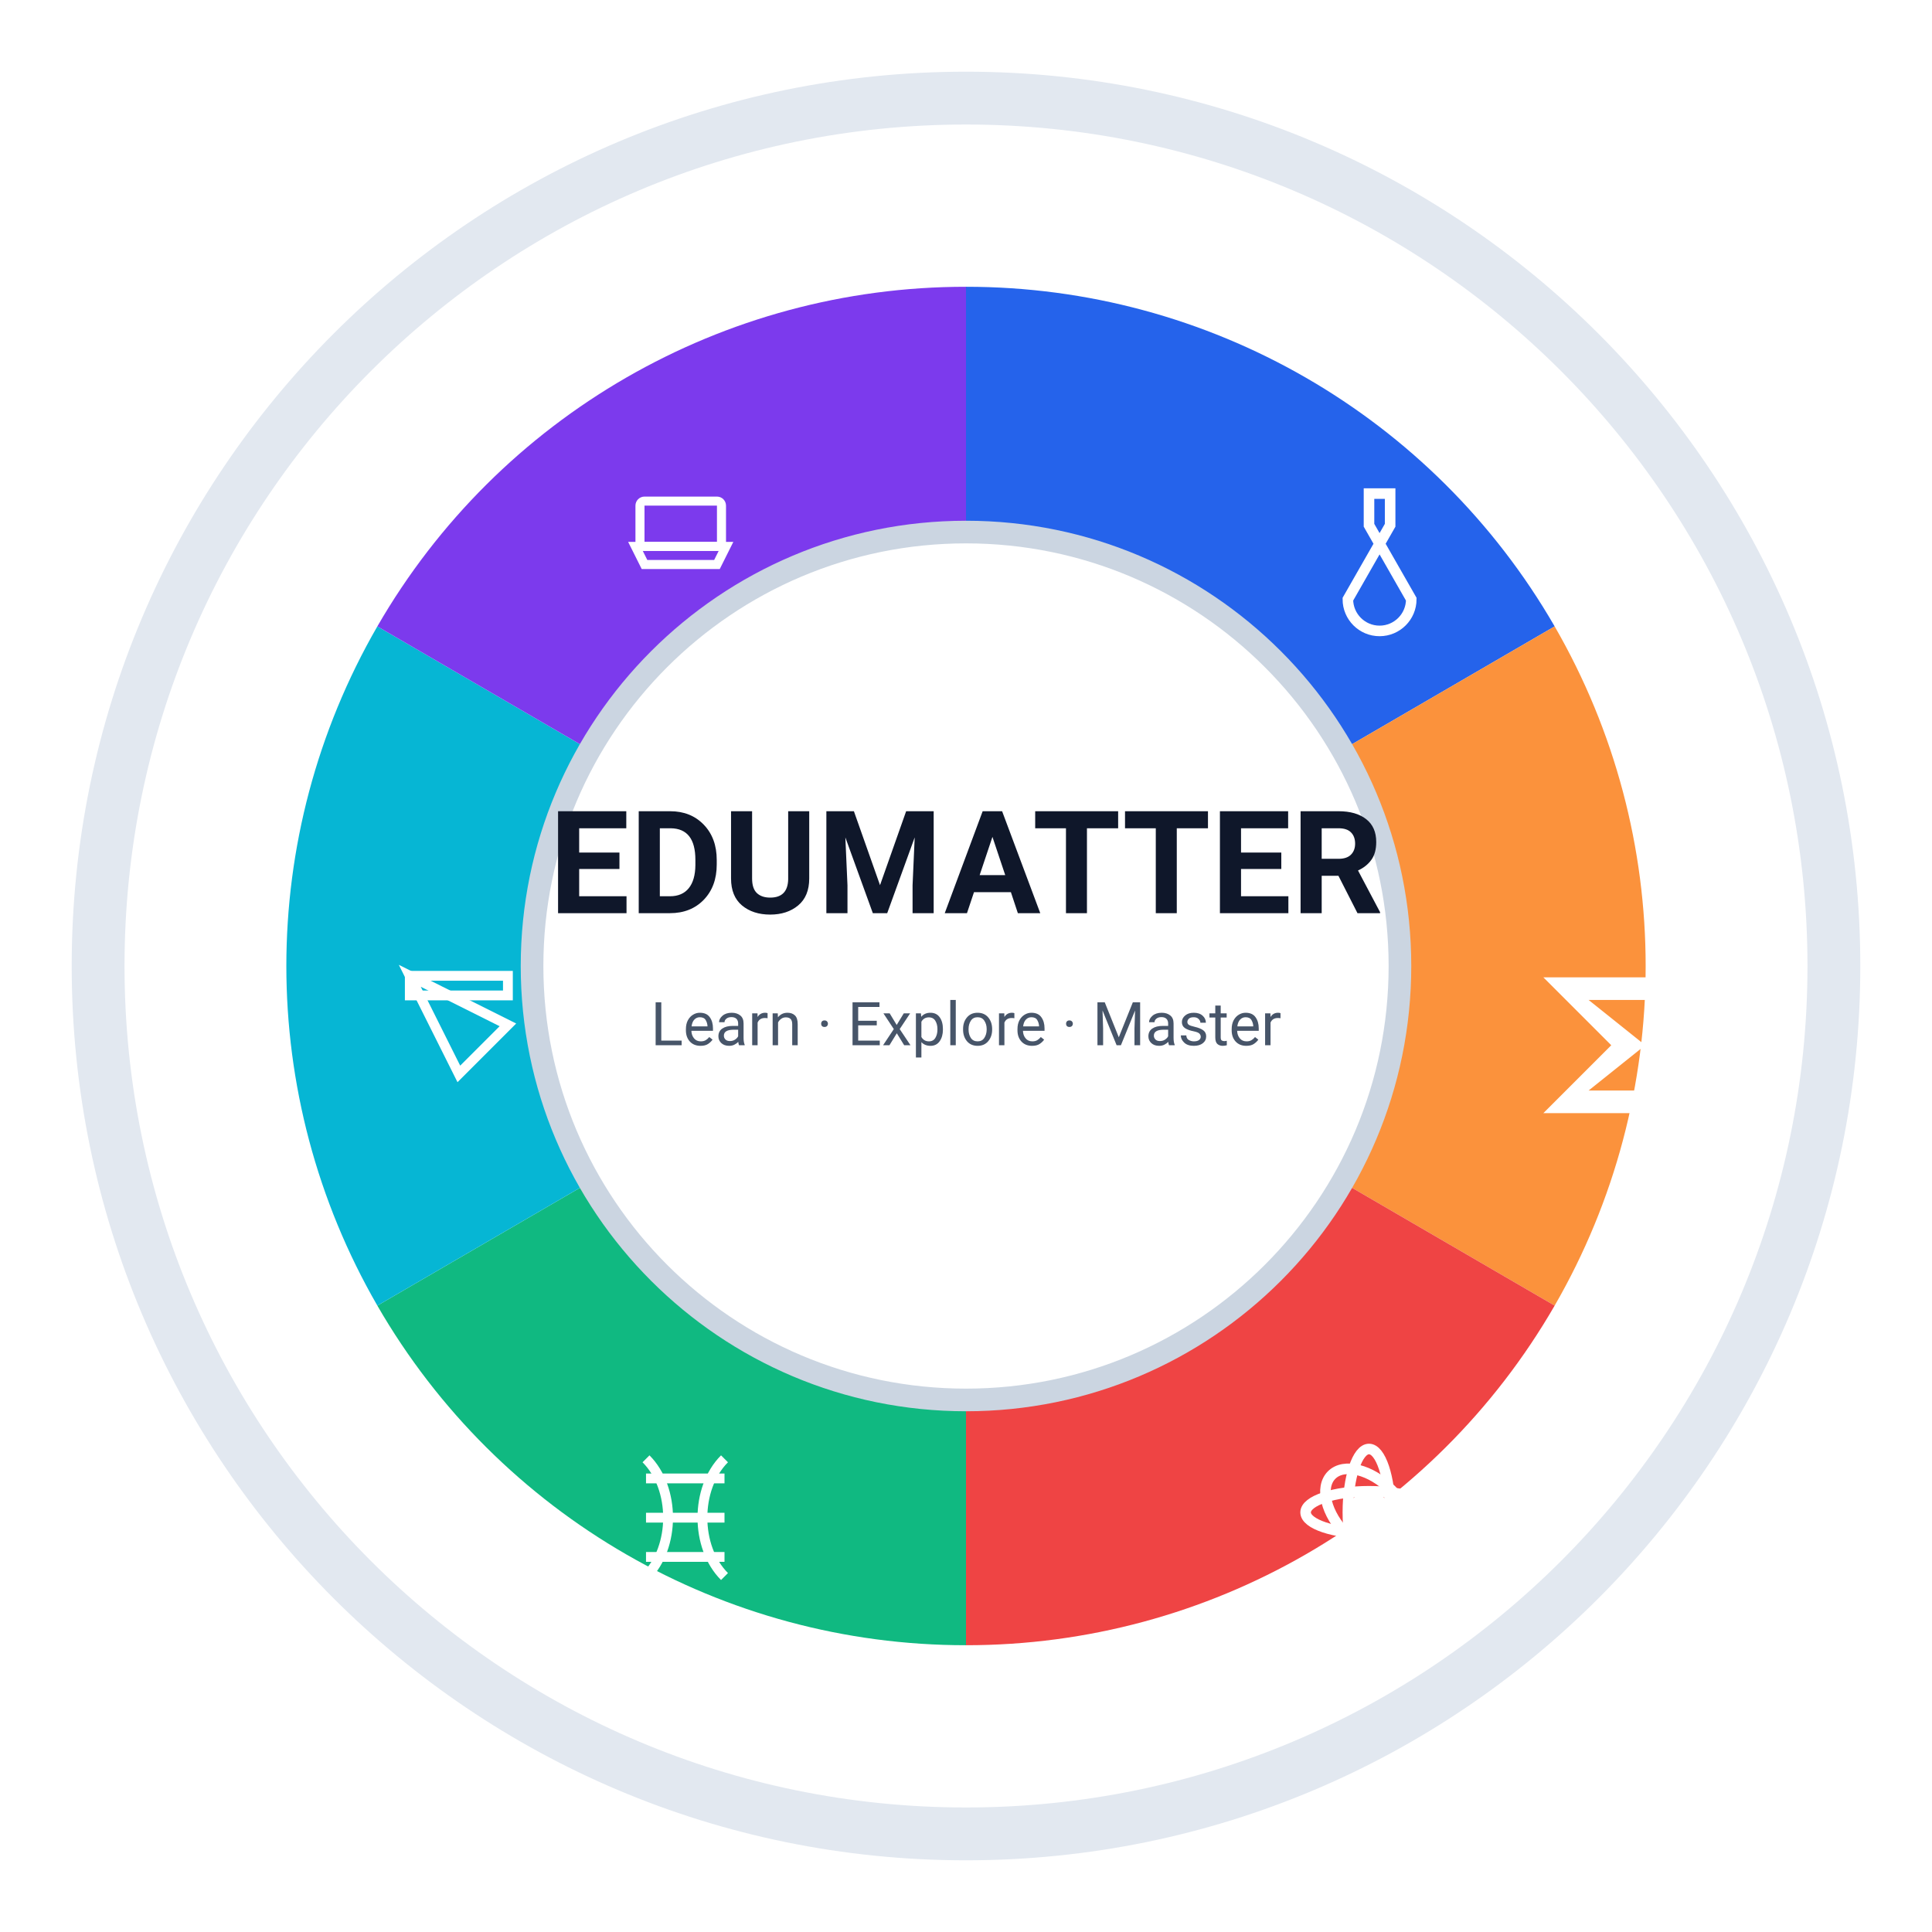
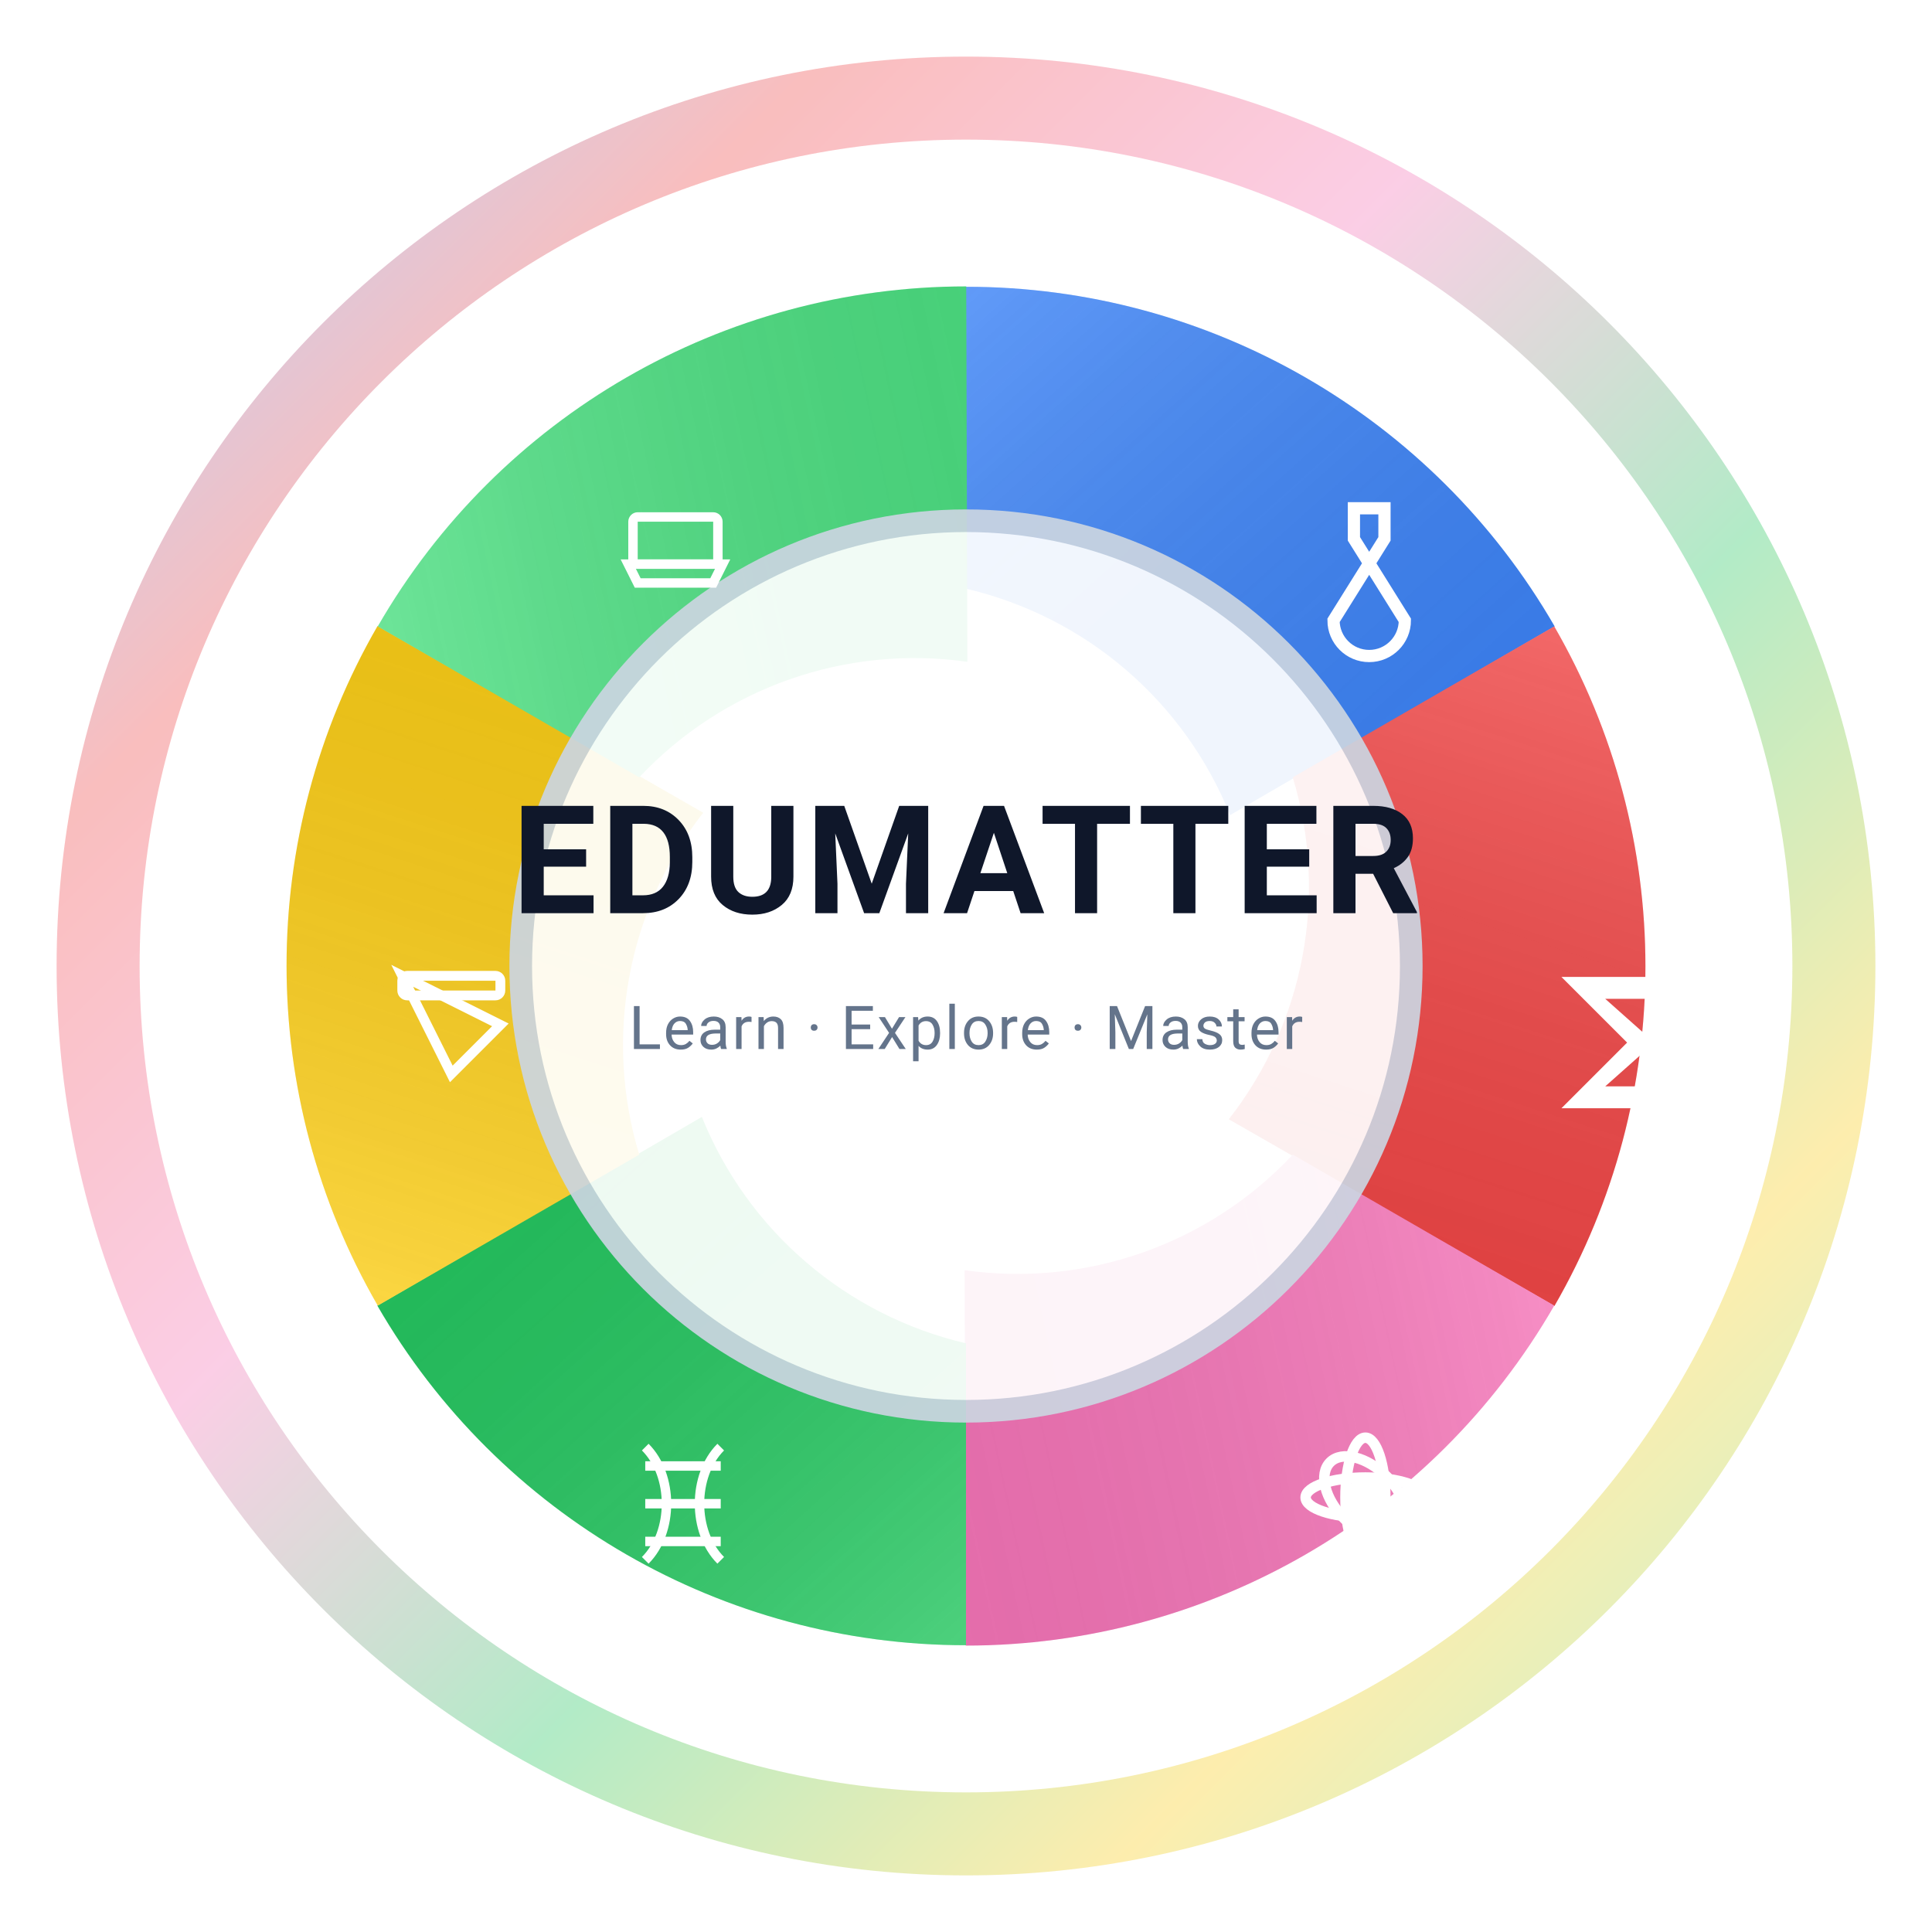
<svg xmlns="http://www.w3.org/2000/svg" viewBox="0 0 512 512">
  <rect width="100%" height="100%" fill="#ffffff" />
-   <circle cx="256" cy="256" r="230" fill="none" stroke="#e2e8f0" stroke-width="14" />
+   <defs>
+     <linearGradient id="ring" x1="0" y1="0" x2="1" y2="1">
+       <stop offset="0%" stop-color="#3b82f6" />
+       <stop offset="20%" stop-color="#ef4444" />
+       <stop offset="40%" stop-color="#f472b6" />
+       <stop offset="60%" stop-color="#22c55e" />
+       <stop offset="80%" stop-color="#facc15" />
+       <stop offset="100%" stop-color="#4ade80" />
+     </linearGradient>
+     <linearGradient id="petalGradient" x1="0" y1="0" x2="1" y2="1">
+       <stop offset="0%" stop-color="rgba(255,255,255,0.35)" />
+       <stop offset="100%" stop-color="rgba(0,0,0,0.10)" />
+     </linearGradient>
+   </defs>
+   <circle cx="256" cy="256" r="230" fill="none" stroke="url(#ring)" stroke-width="22" opacity="0.35" />
  <g transform="translate(256,256)">
-     <path d="M0,-180 A180,180 0 0 1 156,-90 L70,-40 A100,100 0 0 0 0,-100Z" fill="#2563eb" />
-     <path d="M156,-90 A180,180 0 0 1 156,90 L70,40 A100,100 0 0 0 70,-40Z" fill="#fb923c" />
-     <path d="M156,90 A180,180 0 0 1 0,180 L0,100 A100,100 0 0 0 70,40Z" fill="#ef4444" />
-     <path d="M0,180 A180,180 0 0 1 -156,90 L-70,40 A100,100 0 0 0 0,100Z" fill="#10b981" />
-     <path d="M-156,90 A180,180 0 0 1 -156,-90 L-70,-40 A100,100 0 0 0 -70,40Z" fill="#06b6d4" />
-     <path d="M-156,-90 A180,180 0 0 1 0,-180 L0,-100 A100,100 0 0 0 -70,-40Z" fill="#7c3aed" />
+     <g transform="rotate(0)">
+       <path d="M0,-180 A180,180 0 0 1 156,-90 L70,-40 A100,100 0 0 0 0,-100Z" fill="#3b82f6" />
+       <path d="M0,-180 A180,180 0 0 1 156,-90 L70,-40 A100,100 0 0 0 0,-100Z" fill="url(#petalGradient)" opacity="0.55" />
+     </g>
+     <g transform="rotate(60)">
+       <path d="M0,-180 A180,180 0 0 1 156,-90 L70,-40 A100,100 0 0 0 0,-100Z" fill="#ef4444" />
+       <path d="M0,-180 A180,180 0 0 1 156,-90 L70,-40 A100,100 0 0 0 0,-100Z" fill="url(#petalGradient)" opacity="0.55" />
+     </g>
+     <g transform="rotate(120)">
+       <path d="M0,-180 A180,180 0 0 1 156,-90 L70,-40 A100,100 0 0 0 0,-100Z" fill="#f472b6" />
+       <path d="M0,-180 A180,180 0 0 1 156,-90 L70,-40 A100,100 0 0 0 0,-100Z" fill="url(#petalGradient)" opacity="0.55" />
+     </g>
+     <g transform="rotate(180)">
+       <path d="M0,-180 A180,180 0 0 1 156,-90 L70,-40 A100,100 0 0 0 0,-100Z" fill="#22c55e" />
+       <path d="M0,-180 A180,180 0 0 1 156,-90 L70,-40 A100,100 0 0 0 0,-100Z" fill="url(#petalGradient)" opacity="0.55" />
+     </g>
+     <g transform="rotate(240)">
+       <path d="M0,-180 A180,180 0 0 1 156,-90 L70,-40 A100,100 0 0 0 0,-100Z" fill="#facc15" />
+       <path d="M0,-180 A180,180 0 0 1 156,-90 L70,-40 A100,100 0 0 0 0,-100Z" fill="url(#petalGradient)" opacity="0.55" />
+     </g>
+     <g transform="rotate(300)">
+       <path d="M0,-180 A180,180 0 0 1 156,-90 L70,-40 A100,100 0 0 0 0,-100Z" fill="#4ade80" />
+       <path d="M0,-180 A180,180 0 0 1 156,-90 L70,-40 A100,100 0 0 0 0,-100Z" fill="url(#petalGradient)" opacity="0.55" />
+     </g>
  </g>
-   <circle cx="256" cy="256" r="115" fill="#ffffff" stroke="#cbd5e1" stroke-width="6" />
-   <text x="256" y="242" font-family="Segoe UI,Roboto" font-size="38" font-weight="700" fill="#0f172a" text-anchor="middle">
+   <circle cx="256" cy="256" r="118" fill="#ffffff" stroke="#cbd5e1" stroke-width="6" opacity="0.92" />
+   <text x="256" y="242" font-family="Segoe UI,Roboto" font-size="40" font-weight="700" fill="#0f172a" text-anchor="middle" letter-spacing="1px">
    EDUMATTER
  </text>
-   <text x="256" y="277" font-family="Segoe UI,Roboto" font-size="16" font-weight="400" fill="#475569" text-anchor="middle">
+   <text x="256" y="278" font-family="Segoe UI,Roboto" font-size="16" fill="#64748b" text-anchor="middle" letter-spacing="0.5px">
    Learn · Explore · Master
  </text>
-   <g fill="#ffffff" transform="translate(256,256) translate(90,-128) scale(1.4)">
-     <path d="M12 2v6l8 14a6 6 0 1 1-12 0l8-14V2h-4z" stroke="#ffffff" stroke-width="2" fill="none" />
+   <g stroke="#ffffffff" stroke-width="2.4" fill="none" transform="translate(256,256) translate(92,-124) scale(1.35)">
+     <path d="M8 2v6l10 16a7 7 0 1 1-14 0l10-16V2z" />
  </g>
-   <g fill="#ffffff" transform="translate(256,256) translate(150,0) scale(1.5)">
-     <path d="M2 2h20v4H10l10 8-10 8h12v4H2l12-12z" fill="#ffffff" />
+   <g fill="#ffffffff" transform="translate(256,256) translate(152,0) scale(1.45)">
+     <path d="M4 2h18v4H12l9 8-9 8h10v4H4l12-12z" />
  </g>
-   <g fill="none" stroke="#ffffff" stroke-width="2" transform="translate(256,256) translate(90,128) scale(1.4)">
-     <circle cx="12" cy="12" r="3" fill="#ffffff" />
+   <g fill="none" stroke="#ffffffff" stroke-width="2.1" transform="translate(256,256) translate(90,125) scale(1.32)">
+     <circle cx="12" cy="12" r="3" fill="#ffffffff" />
    <ellipse cx="12" cy="12" rx="12" ry="4" />
    <ellipse cx="12" cy="12" rx="4" ry="12" />
    <ellipse cx="12" cy="12" rx="10" ry="6" transform="rotate(45 12 12)" />
  </g>
-   <g fill="none" stroke="#ffffff" stroke-width="2" transform="translate(256,256) translate(-90,128) scale(1.3)">
+   <g fill="none" stroke="#ffffffff" stroke-width="2" transform="translate(256,256) translate(-90,125) scale(1.25)">
    <path d="M4 2c6 6 6 18 0 24M20 2c-6 6-6 18 0 24" />
    <path d="M4 6h16M4 14h16M4 22h16" />
  </g>
-   <g fill="none" stroke="#ffffff" stroke-width="2" transform="translate(256,256) translate(-150,0) scale(1.3)">
+   <g fill="none" stroke="#ffffffff" stroke-width="2" transform="translate(256,256) translate(-152,0) scale(1.3)">
    <path d="M2 2l20 10-10 10z" />
-     <path d="M2 2h20v4H2z" />
+     <rect x="2" y="2" width="20" height="4" rx="1" />
  </g>
-   <g fill="none" stroke="#ffffff" stroke-width="2" transform="translate(256,256) translate(-90,-128) scale(1.2)">
+   <g fill="none" stroke="#ffffffff" stroke-width="2" transform="translate(256,256) translate(-92,-124) scale(1.25)">
    <rect x="3" y="4" width="18" height="10" rx="1" />
    <path d="M2 14h20l-2 4H4z" />
  </g>
</svg>
